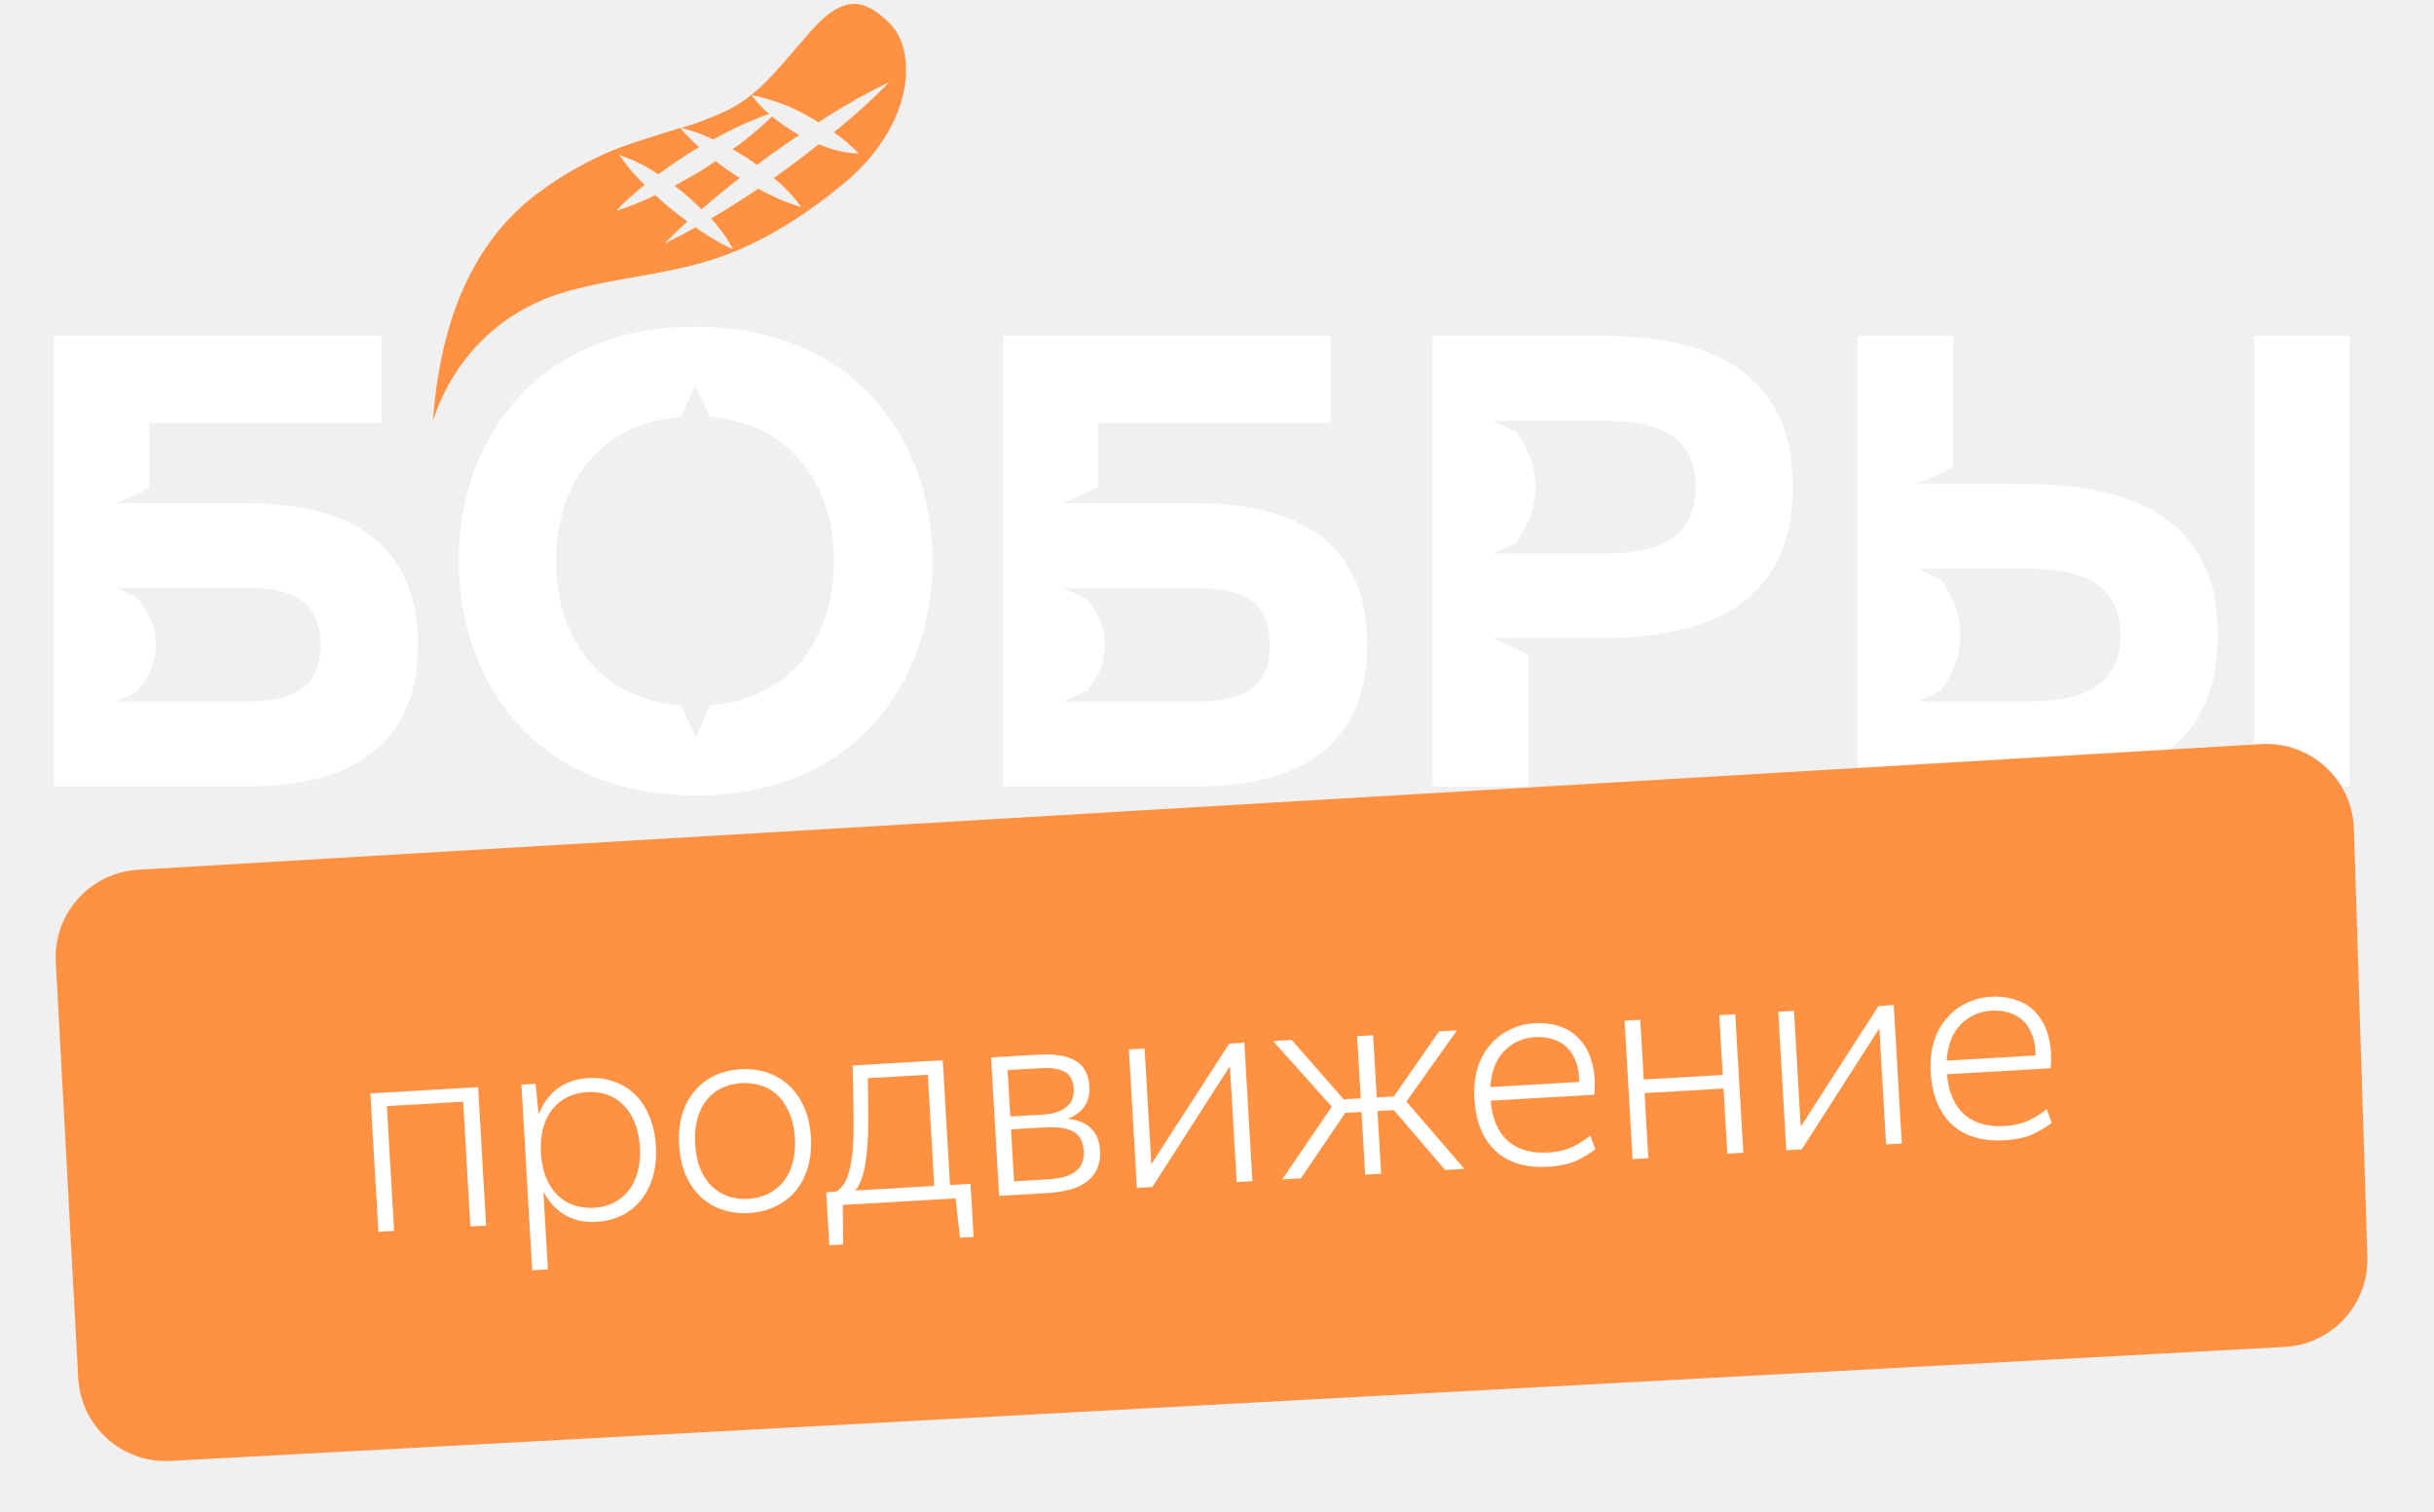
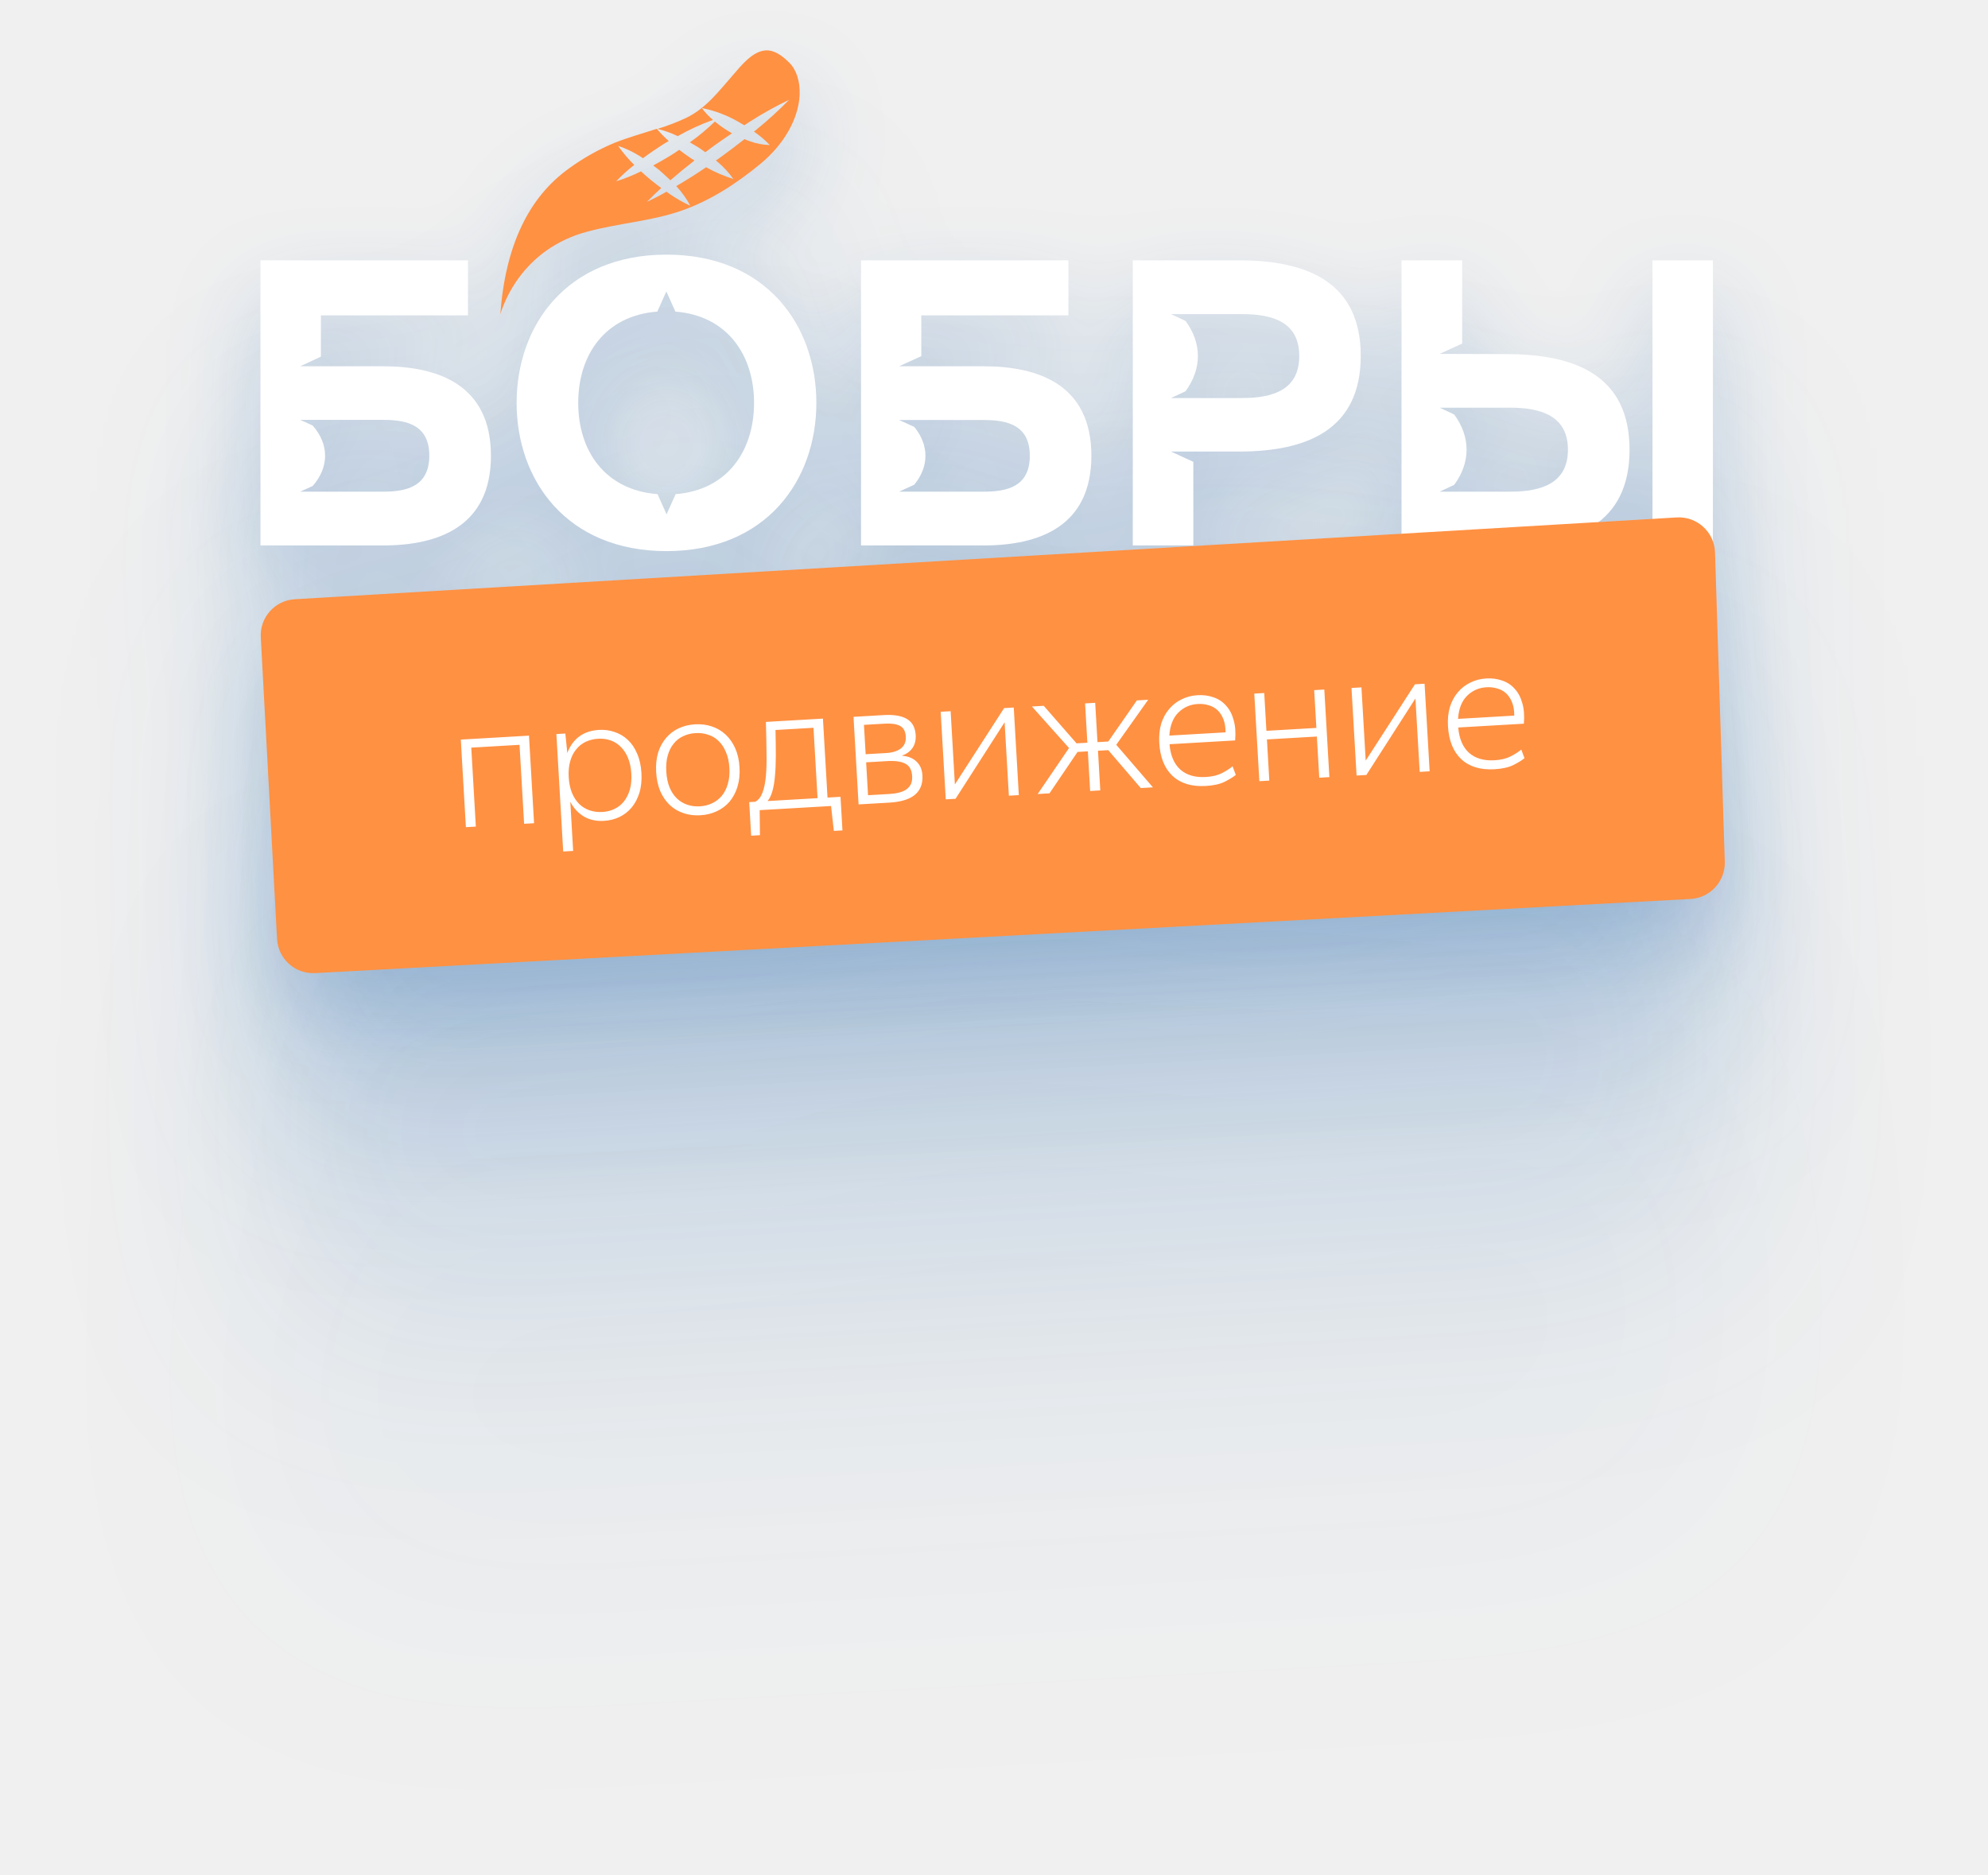
- <svg xmlns="http://www.w3.org/2000/svg" width="124" height="77" viewBox="0 0 124 77" fill="none">
-   <path d="M38.041 8.036C38.219 8.154 38.393 8.282 38.568 8.403L39.286 7.865C39.758 7.531 40.233 7.2 40.712 6.877C40.26 6.622 39.829 6.331 39.425 6.005L39.337 5.926C38.709 6.538 38.034 7.1 37.32 7.607C37.566 7.747 37.804 7.89 38.041 8.036Z" fill="#FF9143" />
-   <path d="M45.339 1.204C44.647 0.502 44.031 0.177 43.466 0.198C42.377 0.241 41.457 1.414 40.799 2.174C39.638 3.497 38.625 4.865 37.007 5.643C36.262 5.989 35.495 6.282 34.71 6.521C35.273 6.658 35.82 6.854 36.343 7.105C37.251 6.589 38.202 6.152 39.184 5.801C38.846 5.52 38.543 5.198 38.282 4.843C39.316 5.048 40.311 5.423 41.226 5.953L41.701 6.233C41.872 6.123 42.04 6.008 42.215 5.898C43.21 5.264 44.243 4.69 45.306 4.181C44.476 5.033 43.598 5.835 42.675 6.582L42.473 6.74L42.533 6.78C42.975 7.084 43.383 7.435 43.751 7.826C43.209 7.808 42.672 7.706 42.161 7.522C42.01 7.473 41.86 7.409 41.716 7.348C41.114 7.822 40.503 8.286 39.882 8.738C39.728 8.85 39.581 8.956 39.413 9.066C39.449 9.096 39.491 9.124 39.527 9.157C40.016 9.566 40.452 10.037 40.823 10.559C40.061 10.318 39.326 10.001 38.628 9.61C37.843 10.145 37.04 10.653 36.222 11.13C36.667 11.606 37.048 12.138 37.356 12.714C36.774 12.443 36.216 12.124 35.687 11.759C35.6 11.701 35.519 11.638 35.434 11.58C34.917 11.884 34.394 12.142 33.856 12.404C34.232 12.015 34.62 11.644 35.014 11.282C34.731 11.072 34.454 10.859 34.178 10.637C33.901 10.416 33.645 10.178 33.384 9.941C32.74 10.26 32.072 10.527 31.387 10.741C31.838 10.266 32.324 9.826 32.84 9.425C32.361 8.954 31.927 8.44 31.541 7.889C32.153 8.095 32.739 8.373 33.288 8.716C33.375 8.768 33.453 8.829 33.54 8.883C34.087 8.476 34.65 8.096 35.221 7.731L35.618 7.5C35.274 7.196 34.953 6.867 34.656 6.515C33.51 6.886 32.346 7.211 31.237 7.649C29.961 8.182 28.751 8.861 27.629 9.674C24.319 12.023 22.461 15.944 22.054 21.439C22.388 20.4 22.884 19.423 23.524 18.544C24.139 17.7 24.882 16.959 25.726 16.35C26.728 15.639 27.848 15.116 29.033 14.805C31.559 14.112 34.22 13.963 36.688 13.094C39.007 12.276 41.09 10.911 42.985 9.352C44.879 7.792 46.06 5.743 46.157 3.798C46.202 2.724 45.91 1.773 45.339 1.204Z" fill="#FF9143" />
-   <path d="M34.359 9.468C34.521 9.589 34.687 9.711 34.843 9.835C35.144 10.1 35.444 10.373 35.745 10.659C36.38 10.11 37.028 9.579 37.687 9.066L37.465 8.929C37.122 8.701 36.785 8.458 36.455 8.209C36.229 8.361 36.007 8.513 35.778 8.656C35.311 8.94 34.838 9.21 34.359 9.468Z" fill="#FF9143" />
-   <path d="M12.599 25.637L5.936 25.637L7.602 24.865L7.602 21.54L19.446 21.54L19.446 17.107L2.734 17.107L2.734 40.068L12.599 40.068C17.073 40.068 21.295 38.548 21.295 32.848C21.295 27.148 17.073 25.637 12.599 25.637ZM12.629 35.736L5.936 35.736L6.943 35.277C8.272 33.757 8.272 31.933 6.943 30.413L5.942 29.954L12.629 29.954C14.542 29.954 16.331 30.377 16.331 32.836C16.331 35.295 14.542 35.736 12.629 35.736Z" fill="white" />
-   <path d="M35.436 16.648C27.393 16.648 23.367 22.36 23.367 28.586C23.367 34.812 27.393 40.524 35.436 40.524C43.479 40.524 47.505 34.812 47.505 28.586C47.505 22.36 43.482 16.648 35.436 16.648ZM36.173 35.937L35.442 37.563L34.714 35.937C30.451 35.606 28.328 32.423 28.328 28.586C28.328 24.75 30.451 21.57 34.696 21.236L35.424 19.612L36.155 21.236C40.364 21.57 42.487 24.771 42.487 28.586C42.487 32.402 40.382 35.606 36.173 35.937Z" fill="white" />
-   <path d="M60.954 25.638L54.168 25.638L55.954 24.823L55.954 21.54L67.801 21.54L67.801 17.107L51.101 17.107L51.101 40.068L60.954 40.068C65.434 40.068 69.65 38.548 69.65 32.848C69.65 27.148 65.434 25.638 60.954 25.638ZM60.99 35.736L54.168 35.736L55.386 35.177C56.589 33.715 56.589 31.982 55.386 30.52L54.168 29.966L60.99 29.966C62.909 29.966 64.692 30.389 64.692 32.848C64.692 35.308 62.909 35.736 60.99 35.736Z" fill="white" />
-   <path d="M81.55 17.107L72.984 17.107L72.984 40.068L77.858 40.068L77.858 33.335L76.054 32.508L81.541 32.508C87.032 32.508 91.34 30.736 91.34 24.805C91.34 18.874 87.041 17.107 81.55 17.107ZM81.776 28.197L76.063 28.197L77.23 27.653C78.558 25.829 78.558 23.792 77.23 21.983L76.063 21.439L81.776 21.439C84.284 21.439 86.388 22.096 86.388 24.814C86.388 27.532 84.284 28.197 81.776 28.197Z" fill="white" />
-   <path d="M103.191 24.659L97.704 24.64L99.508 23.811L99.508 17.107L94.624 17.107L94.624 40.068L103.191 40.068C108.672 40.068 112.987 38.296 112.987 32.359C112.987 26.422 108.672 24.683 103.191 24.659ZM103.413 35.736L97.701 35.736L98.867 35.189C100.196 33.383 100.196 31.337 98.867 29.523L97.701 28.976L103.413 28.976C105.915 28.976 108.026 29.672 108.026 32.359C108.026 35.046 105.915 35.736 103.413 35.736Z" fill="white" />
-   <path d="M119.7 17.107L114.835 17.107L114.835 40.065L119.7 40.065L119.7 17.107Z" fill="white" />
-   <path d="M2.842 49.005C2.71 46.553 4.584 44.454 7.036 44.309L115.194 37.907C117.703 37.758 119.84 39.71 119.919 42.222L120.606 64.023C120.683 66.448 118.808 68.49 116.385 68.621L8.683 74.428C6.221 74.56 4.118 72.672 3.985 70.211L2.842 49.005Z" fill="#FF9143" />
-   <path d="M23.595 56.124L19.709 56.349L20.077 62.709L19.276 62.755L18.867 55.703L24.357 55.385L24.765 62.437L23.964 62.484L23.595 56.124Z" fill="white" />
-   <path d="M30.268 61.532C30.63 61.511 30.957 61.428 31.249 61.284C31.549 61.14 31.801 60.939 32.005 60.681C32.216 60.415 32.375 60.096 32.481 59.727C32.586 59.348 32.625 58.919 32.597 58.438C32.569 57.958 32.481 57.541 32.334 57.186C32.185 56.822 31.991 56.524 31.75 56.292C31.518 56.051 31.244 55.876 30.929 55.767C30.623 55.658 30.288 55.614 29.926 55.635C29.564 55.656 29.227 55.739 28.918 55.884C28.617 56.029 28.361 56.234 28.149 56.501C27.937 56.759 27.778 57.077 27.673 57.456C27.567 57.825 27.528 58.25 27.556 58.731C27.584 59.211 27.672 59.633 27.82 59.997C27.968 60.352 28.162 60.65 28.404 60.89C28.644 61.122 28.922 61.292 29.238 61.401C29.562 61.509 29.905 61.553 30.268 61.532ZM30.391 62.248C29.784 62.283 29.25 62.168 28.79 61.904C28.328 61.631 27.96 61.234 27.684 60.714L27.913 64.668L27.112 64.715L26.564 55.257L27.284 55.215L27.442 56.76L27.443 56.787C27.647 56.23 27.962 55.789 28.389 55.465C28.825 55.139 29.36 54.958 29.994 54.922C30.438 54.896 30.859 54.953 31.258 55.094C31.656 55.225 32.01 55.436 32.317 55.728C32.624 56.01 32.873 56.377 33.063 56.83C33.261 57.273 33.378 57.793 33.413 58.391C33.447 58.989 33.392 59.524 33.246 59.996C33.101 60.459 32.892 60.853 32.62 61.178C32.347 61.502 32.017 61.758 31.628 61.944C31.247 62.121 30.835 62.222 30.391 62.248Z" fill="white" />
-   <path d="M38.154 61.798C37.674 61.825 37.225 61.77 36.808 61.63C36.391 61.491 36.024 61.276 35.707 60.985C35.39 60.685 35.132 60.314 34.933 59.871C34.743 59.418 34.632 58.902 34.598 58.322C34.565 57.742 34.616 57.221 34.753 56.759C34.899 56.296 35.112 55.902 35.394 55.577C35.674 55.242 36.013 54.982 36.412 54.795C36.81 54.608 37.249 54.501 37.729 54.473C38.209 54.445 38.658 54.501 39.075 54.641C39.501 54.779 39.873 54.999 40.19 55.298C40.507 55.589 40.765 55.956 40.963 56.399C41.161 56.842 41.278 57.353 41.311 57.933C41.345 58.513 41.289 59.039 41.144 59.511C40.998 59.974 40.784 60.373 40.504 60.707C40.223 61.032 39.879 61.288 39.471 61.476C39.073 61.663 38.634 61.77 38.154 61.798ZM38.112 61.077C38.474 61.056 38.806 60.974 39.106 60.829C39.416 60.684 39.677 60.482 39.89 60.224C40.102 59.967 40.261 59.653 40.367 59.283C40.481 58.904 40.524 58.47 40.496 57.98C40.467 57.491 40.375 57.069 40.218 56.715C40.069 56.351 39.875 56.053 39.634 55.822C39.393 55.581 39.111 55.411 38.787 55.312C38.471 55.203 38.133 55.159 37.77 55.18C37.408 55.201 37.076 55.284 36.776 55.428C36.474 55.564 36.218 55.765 36.006 56.032C35.794 56.29 35.635 56.608 35.53 56.987C35.424 57.356 35.385 57.786 35.413 58.275C35.442 58.764 35.53 59.191 35.679 59.555C35.826 59.91 36.021 60.203 36.261 60.435C36.502 60.666 36.78 60.836 37.095 60.945C37.411 61.054 37.75 61.098 38.112 61.077Z" fill="white" />
-   <path d="M47.267 54.752L44.209 54.929C44.226 55.692 44.234 56.382 44.234 57C44.233 57.609 44.21 58.151 44.165 58.627C44.128 59.093 44.06 59.496 43.962 59.838C43.872 60.171 43.743 60.442 43.573 60.652L47.595 60.419L47.267 54.752ZM48.682 61.051L42.934 61.384L42.955 63.401L42.248 63.442L42.092 60.738L42.581 60.709C42.836 60.567 43.027 60.329 43.153 59.994C43.288 59.65 43.38 59.213 43.432 58.683C43.482 58.144 43.5 57.506 43.484 56.771C43.478 56.035 43.462 55.204 43.435 54.279L48.028 54.013L48.397 60.372L49.443 60.311L49.6 63.016L48.907 63.056L48.682 61.051Z" fill="white" />
-   <path d="M51.332 54.516L51.469 56.881L53.14 56.784C53.63 56.756 54.018 56.633 54.305 56.416C54.592 56.191 54.724 55.874 54.7 55.466C54.675 55.032 54.517 54.741 54.227 54.594C53.937 54.447 53.533 54.389 53.017 54.419L51.332 54.516ZM51.507 57.533L51.66 60.183L53.4 60.082C53.681 60.066 53.933 60.028 54.157 59.97C54.39 59.911 54.585 59.827 54.742 59.718C54.908 59.599 55.031 59.456 55.112 59.287C55.193 59.11 55.226 58.895 55.211 58.641C55.183 58.152 55.005 57.821 54.677 57.649C54.348 57.468 53.867 57.396 53.233 57.433L51.507 57.533ZM50.49 53.87L52.936 53.728C53.742 53.681 54.362 53.786 54.795 54.043C55.228 54.3 55.462 54.731 55.497 55.338C55.521 55.755 55.433 56.106 55.231 56.39C55.038 56.665 54.754 56.868 54.38 56.998C54.891 57.041 55.287 57.2 55.566 57.475C55.855 57.749 56.013 58.117 56.039 58.579C56.061 58.951 56.011 59.272 55.891 59.542C55.779 59.803 55.605 60.022 55.37 60.2C55.135 60.377 54.847 60.512 54.507 60.604C54.176 60.696 53.802 60.754 53.386 60.778L50.899 60.922L50.49 53.87Z" fill="white" />
-   <path d="M57.51 53.463L58.312 53.416L58.654 59.314L62.619 53.167L63.394 53.122L63.803 60.174L63.001 60.221L62.658 54.31L58.707 60.47L57.919 60.516L57.51 53.463Z" fill="white" />
-   <path d="M69.362 56.648L68.533 56.696L66.272 60.031L65.321 60.086L67.847 56.381L64.858 53.037L65.809 52.982L68.452 56.005L69.322 55.955L69.138 52.789L69.954 52.742L70.137 55.908L71.007 55.857L73.31 52.547L74.221 52.494L71.649 56.12L74.602 59.548L73.624 59.605L71.006 56.553L70.177 56.601L70.362 59.794L69.547 59.841L69.362 56.648Z" fill="white" />
-   <path d="M78.217 52.835C77.591 52.871 77.064 53.106 76.635 53.54C76.214 53.965 75.977 54.578 75.924 55.381L80.449 55.119C80.452 54.71 80.395 54.359 80.279 54.066C80.161 53.763 80.001 53.518 79.8 53.33C79.598 53.142 79.358 53.01 79.081 52.935C78.813 52.851 78.525 52.817 78.217 52.835ZM81.275 58.548C81.058 58.724 80.755 58.91 80.366 59.105C79.986 59.291 79.484 59.402 78.858 59.438C77.726 59.504 76.833 59.233 76.18 58.625C75.536 58.017 75.18 57.133 75.113 55.974C75.079 55.403 75.131 54.886 75.268 54.424C75.414 53.961 75.628 53.567 75.909 53.242C76.189 52.907 76.524 52.647 76.913 52.461C77.302 52.266 77.727 52.155 78.189 52.128C78.66 52.1 79.091 52.157 79.481 52.298C79.879 52.43 80.215 52.651 80.487 52.963C80.768 53.264 80.973 53.653 81.1 54.127C81.236 54.592 81.277 55.139 81.223 55.77L75.937 56.076C76.017 56.989 76.311 57.672 76.819 58.125C77.326 58.568 78.006 58.765 78.857 58.715C79.374 58.685 79.804 58.583 80.149 58.409C80.493 58.234 80.782 58.049 81.016 57.854L81.275 58.548Z" fill="white" />
-   <path d="M87.804 55.456L83.782 55.689L83.974 59.005L83.172 59.052L82.763 51.999L83.565 51.953L83.742 54.996L87.764 54.763L87.588 51.719L88.403 51.672L88.812 58.725L87.996 58.772L87.804 55.456Z" fill="white" />
-   <path d="M90.593 51.545L91.395 51.499L91.737 57.396L95.702 51.249L96.477 51.204L96.886 58.257L96.084 58.303L95.741 52.392L91.79 58.552L91.002 58.598L90.593 51.545Z" fill="white" />
-   <path d="M101.466 51.487C100.841 51.524 100.314 51.759 99.885 52.193C99.464 52.617 99.227 53.231 99.173 54.034L103.698 53.771C103.702 53.362 103.645 53.011 103.528 52.718C103.411 52.416 103.251 52.17 103.049 51.982C102.847 51.794 102.608 51.662 102.331 51.587C102.063 51.503 101.774 51.47 101.466 51.487ZM104.524 57.2C104.307 57.377 104.004 57.562 103.616 57.758C103.236 57.943 102.733 58.054 102.108 58.09C100.976 58.156 100.083 57.885 99.43 57.278C98.785 56.669 98.43 55.786 98.362 54.626C98.329 54.055 98.381 53.539 98.518 53.076C98.664 52.614 98.877 52.219 99.158 51.894C99.439 51.56 99.774 51.299 100.163 51.113C100.552 50.918 100.977 50.807 101.439 50.78C101.91 50.753 102.34 50.81 102.73 50.951C103.129 51.082 103.464 51.303 103.737 51.615C104.018 51.917 104.222 52.305 104.35 52.779C104.486 53.244 104.527 53.792 104.472 54.422L99.186 54.728C99.266 55.642 99.561 56.325 100.069 56.777C100.576 57.22 101.256 57.417 102.107 57.368C102.623 57.338 103.054 57.236 103.398 57.061C103.743 56.887 104.032 56.702 104.266 56.506L104.524 57.2Z" fill="white" />
+ <svg xmlns="http://www.w3.org/2000/svg" width="245" height="231" viewBox="0 0 245 231" fill="none">
+   <g filter="url(#filter0_dddd_207_135)">
+     <path d="M86.124 18.2C86.395 18.382 86.662 18.577 86.929 18.763L88.029 17.94C88.751 17.428 89.478 16.921 90.21 16.428C89.519 16.037 88.86 15.591 88.241 15.092L88.107 14.971C87.145 15.908 86.113 16.769 85.019 17.544C85.397 17.758 85.76 17.977 86.124 18.2Z" fill="#FF9143" />
+     <path d="M97.294 7.747C96.236 6.673 95.293 6.175 94.428 6.207C92.762 6.272 91.354 8.068 90.346 9.231C88.57 11.255 87.019 13.349 84.544 14.54C83.404 15.069 82.229 15.518 81.028 15.884C81.889 16.093 82.727 16.393 83.527 16.777C84.917 15.987 86.372 15.319 87.875 14.781C87.358 14.351 86.895 13.859 86.495 13.316C88.078 13.629 89.6 14.203 91 15.014L91.727 15.442C91.989 15.275 92.247 15.098 92.513 14.93C94.037 13.96 95.617 13.082 97.244 12.302C95.975 13.606 94.63 14.833 93.218 15.977L92.909 16.219L93.001 16.279C93.676 16.745 94.301 17.282 94.865 17.88C94.034 17.853 93.213 17.696 92.431 17.415C92.201 17.34 91.971 17.243 91.75 17.149C90.829 17.875 89.894 18.584 88.943 19.276C88.708 19.448 88.483 19.611 88.225 19.778C88.28 19.825 88.344 19.866 88.4 19.918C89.149 20.544 89.816 21.264 90.383 22.062C89.218 21.695 88.092 21.209 87.024 20.611C85.823 21.43 84.594 22.207 83.343 22.937C84.023 23.665 84.606 24.48 85.077 25.361C84.187 24.947 83.333 24.458 82.523 23.9C82.39 23.812 82.266 23.714 82.137 23.625C81.346 24.091 80.545 24.486 79.721 24.886C80.296 24.291 80.89 23.723 81.493 23.17C81.06 22.849 80.637 22.523 80.214 22.183C79.79 21.844 79.399 21.481 78.999 21.118C78.013 21.605 76.992 22.015 75.943 22.341C76.634 21.615 77.377 20.942 78.166 20.327C77.434 19.607 76.769 18.82 76.178 17.978C77.115 18.293 78.012 18.718 78.852 19.243C78.985 19.322 79.105 19.415 79.238 19.499C80.076 18.875 80.936 18.294 81.81 17.736L82.418 17.382C81.892 16.916 81.4 16.412 80.945 15.875C79.192 16.442 77.411 16.94 75.713 17.61C73.761 18.425 71.908 19.465 70.191 20.709C65.127 24.303 62.283 30.305 61.66 38.713C62.171 37.124 62.93 35.629 63.91 34.284C64.851 32.992 65.988 31.858 67.279 30.925C68.813 29.838 70.527 29.037 72.34 28.562C76.206 27.501 80.278 27.273 84.056 25.942C87.604 24.691 90.793 22.602 93.692 20.215C96.591 17.829 98.399 14.693 98.546 11.716C98.615 10.073 98.169 8.617 97.294 7.747Z" fill="#FF9143" />
+     <path d="M80.496 20.394C80.745 20.58 80.998 20.766 81.237 20.956C81.697 21.361 82.157 21.78 82.617 22.217C83.59 21.377 84.581 20.564 85.59 19.779L85.249 19.57C84.725 19.221 84.21 18.849 83.703 18.468C83.358 18.7 83.018 18.933 82.668 19.151C81.953 19.586 81.229 20 80.496 20.394Z" fill="#FF9143" />
+     <path d="M47.195 45.139L36.998 45.139L39.548 43.957L39.548 38.868L57.673 38.868L57.673 32.085L32.098 32.085L32.098 67.224L47.195 67.224C54.042 67.224 60.503 64.897 60.503 56.174C60.503 47.451 54.042 45.139 47.195 45.139ZM47.241 60.594L36.998 60.594L38.54 59.892C40.574 57.565 40.574 54.774 38.54 52.448L37.008 51.745L47.241 51.745C50.168 51.745 52.906 52.392 52.906 56.156C52.906 59.919 50.168 60.594 47.241 60.594Z" fill="white" />
+     <path d="M82.139 31.382C69.829 31.382 63.668 40.123 63.668 49.651C63.668 59.179 69.829 67.921 82.139 67.921C94.448 67.921 100.609 59.179 100.609 49.651C100.609 40.123 94.452 31.382 82.139 31.382ZM83.266 60.9L82.148 63.389L81.034 60.9C74.509 60.393 71.26 55.522 71.26 49.651C71.26 43.78 74.509 38.914 81.007 38.402L82.12 35.918L83.238 38.402C89.68 38.914 92.929 43.812 92.929 49.651C92.929 55.49 89.708 60.393 83.266 60.9Z" fill="white" />
+     <path d="M121.193 45.139L110.807 45.139L113.54 43.892L113.54 38.868L131.67 38.868L131.67 32.085L106.113 32.085L106.113 67.224L121.193 67.224C128.049 67.224 134.5 64.897 134.5 56.174C134.5 47.451 128.049 45.139 121.193 45.139ZM121.248 60.594L110.807 60.594L112.67 59.738C114.511 57.5 114.511 54.848 112.67 52.611L110.807 51.764L121.248 51.764C124.184 51.764 126.912 52.411 126.912 56.174C126.912 59.938 124.184 60.594 121.248 60.594Z" fill="white" />
+     <path d="M152.715 32.085L139.605 32.085L139.605 67.224L147.065 67.224L147.065 56.919L144.304 55.653L152.701 55.653C161.104 55.653 167.698 52.941 167.698 43.864C167.698 34.788 161.118 32.085 152.715 32.085ZM153.06 49.056L144.317 49.056L146.103 48.224C148.137 45.432 148.137 42.315 146.103 39.547L144.317 38.714L153.06 38.714C156.898 38.714 160.119 39.719 160.119 43.878C160.119 48.038 156.898 49.056 153.06 49.056Z" fill="white" />
+     <path d="M185.832 43.641L177.435 43.613L180.196 42.343L180.196 32.085L172.723 32.085L172.723 67.224L185.832 67.224C194.221 67.224 200.824 64.511 200.824 55.425C200.824 46.339 194.221 43.678 185.832 43.641ZM186.173 60.594L177.43 60.594L179.215 59.757C181.249 56.993 181.249 53.862 179.215 51.085L177.43 50.247L186.173 50.247C190.001 50.247 193.232 51.313 193.232 55.425C193.232 59.538 190.001 60.594 186.173 60.594Z" fill="white" />
+     <path d="M211.098 32.085L203.652 32.085L203.652 67.219L211.098 67.219L211.098 32.085Z" fill="white" />
+     <path d="M32.138 78.548C32.005 76.095 33.879 73.997 36.331 73.852L206.634 63.771C209.143 63.622 211.28 65.574 211.36 68.086L212.561 106.196C212.637 108.621 210.762 110.663 208.34 110.794L38.839 119.932C36.377 120.065 34.274 118.177 34.142 115.715L32.138 78.548Z" fill="#FF9143" />
+     <path d="M64.026 91.796L58.079 92.141L58.643 101.873L57.416 101.944L56.79 91.151L65.192 90.664L65.817 101.457L64.591 101.528L64.026 91.796ZM74.238 100.072C74.793 100.04 75.293 99.913 75.739 99.693C76.199 99.471 76.585 99.164 76.896 98.77C77.22 98.362 77.463 97.875 77.625 97.309C77.786 96.73 77.846 96.072 77.803 95.337C77.76 94.603 77.626 93.964 77.4 93.42C77.173 92.863 76.875 92.407 76.507 92.053C76.151 91.684 75.733 91.416 75.25 91.25C74.781 91.082 74.269 91.014 73.715 91.046C73.16 91.079 72.646 91.206 72.172 91.428C71.712 91.65 71.32 91.964 70.996 92.373C70.671 92.767 70.428 93.254 70.267 93.834C70.105 94.4 70.045 95.05 70.088 95.785C70.13 96.519 70.265 97.165 70.492 97.723C70.718 98.266 71.016 98.722 71.385 99.09C71.753 99.444 72.179 99.704 72.661 99.871C73.158 100.037 73.683 100.104 74.238 100.072ZM74.427 101.167C73.498 101.221 72.681 101.046 71.976 100.641C71.27 100.223 70.706 99.616 70.284 98.82L70.635 104.871L69.408 104.942L68.569 90.468L69.671 90.404L69.913 92.769L69.915 92.811C70.227 91.958 70.71 91.283 71.363 90.786C72.029 90.289 72.848 90.012 73.819 89.956C74.498 89.916 75.143 90.004 75.754 90.219C76.363 90.42 76.904 90.743 77.375 91.189C77.845 91.621 78.225 92.183 78.516 92.876C78.819 93.554 78.998 94.35 79.051 95.265C79.104 96.18 79.019 96.999 78.797 97.721C78.573 98.43 78.254 99.032 77.837 99.529C77.421 100.027 76.915 100.418 76.319 100.703C75.737 100.973 75.106 101.128 74.427 101.167ZM86.307 100.478C85.572 100.521 84.885 100.435 84.247 100.222C83.609 100.009 83.047 99.68 82.562 99.235C82.076 98.776 81.682 98.208 81.378 97.53C81.088 96.837 80.917 96.047 80.865 95.16C80.814 94.273 80.893 93.475 81.102 92.767C81.325 92.059 81.652 91.456 82.082 90.958C82.512 90.446 83.031 90.047 83.641 89.762C84.25 89.476 84.922 89.312 85.657 89.269C86.392 89.227 87.078 89.312 87.717 89.525C88.369 89.738 88.938 90.074 89.423 90.532C89.908 90.977 90.302 91.539 90.606 92.217C90.91 92.894 91.087 93.677 91.138 94.564C91.19 95.452 91.105 96.257 90.882 96.979C90.659 97.687 90.332 98.297 89.903 98.809C89.473 99.307 88.946 99.699 88.323 99.986C87.713 100.272 87.041 100.436 86.307 100.478ZM86.243 99.376C86.797 99.344 87.305 99.217 87.765 98.996C88.239 98.773 88.638 98.465 88.963 98.071C89.288 97.676 89.531 97.196 89.693 96.63C89.868 96.05 89.934 95.385 89.891 94.637C89.847 93.888 89.706 93.243 89.466 92.7C89.239 92.143 88.941 91.687 88.573 91.333C88.203 90.965 87.771 90.705 87.275 90.553C86.793 90.386 86.274 90.319 85.719 90.351C85.165 90.383 84.658 90.51 84.198 90.731C83.737 90.939 83.344 91.246 83.02 91.655C82.695 92.049 82.452 92.536 82.291 93.116C82.129 93.682 82.07 94.339 82.113 95.088C82.156 95.836 82.292 96.489 82.519 97.046C82.745 97.59 83.042 98.038 83.41 98.393C83.779 98.747 84.204 99.007 84.687 99.174C85.17 99.341 85.688 99.408 86.243 99.376ZM100.253 89.696L95.574 89.967C95.6 91.134 95.612 92.191 95.612 93.137C95.61 94.069 95.575 94.898 95.505 95.626C95.449 96.338 95.346 96.957 95.196 97.48C95.058 97.989 94.86 98.404 94.6 98.725L100.756 98.368L100.253 89.696ZM102.418 99.336L93.622 99.846L93.655 102.932L92.573 102.995L92.333 98.856L93.082 98.813C93.473 98.595 93.765 98.231 93.957 97.719C94.163 97.192 94.305 96.523 94.384 95.712C94.461 94.886 94.488 93.911 94.465 92.786C94.455 91.66 94.43 90.388 94.389 88.972L101.418 88.564L101.983 98.297L103.584 98.204L103.824 102.342L102.763 102.404L102.418 99.336ZM106.474 89.335L106.684 92.954L109.242 92.806C109.99 92.762 110.585 92.575 111.025 92.243C111.464 91.898 111.665 91.413 111.629 90.789C111.59 90.124 111.349 89.679 110.905 89.454C110.46 89.229 109.843 89.14 109.053 89.186L106.474 89.335ZM106.742 93.952L106.977 98.007L109.639 97.853C110.068 97.828 110.455 97.771 110.797 97.681C111.154 97.591 111.452 97.463 111.693 97.296C111.947 97.114 112.136 96.894 112.26 96.637C112.383 96.365 112.434 96.036 112.411 95.647C112.368 94.899 112.095 94.393 111.593 94.13C111.09 93.853 110.353 93.743 109.383 93.799L106.742 93.952ZM105.186 88.346L108.929 88.129C110.163 88.057 111.111 88.218 111.774 88.611C112.436 89.004 112.795 89.665 112.849 90.593C112.886 91.231 112.75 91.768 112.441 92.203C112.145 92.623 111.711 92.934 111.139 93.134C111.922 93.2 112.527 93.443 112.955 93.863C113.396 94.283 113.638 94.846 113.679 95.553C113.712 96.121 113.636 96.613 113.451 97.027C113.279 97.426 113.014 97.762 112.654 98.033C112.294 98.304 111.854 98.51 111.333 98.652C110.827 98.793 110.255 98.881 109.617 98.918L105.811 99.139L105.186 88.346ZM115.929 87.723L117.156 87.652L117.679 96.677L123.748 87.27L124.934 87.201L125.559 97.994L124.332 98.065L123.808 89.019L117.761 98.446L116.555 98.516L115.929 87.723ZM134.067 92.598L132.798 92.671L129.338 97.775L127.883 97.86L131.748 92.189L127.174 87.071L128.63 86.987L132.675 91.614L134.006 91.537L133.725 86.692L134.972 86.619L135.253 91.465L136.584 91.388L140.109 86.321L141.502 86.241L137.567 91.79L142.086 97.036L140.589 97.123L136.583 92.452L135.315 92.525L135.598 97.412L134.35 97.485L134.067 92.598ZM147.618 86.763C146.661 86.818 145.854 87.178 145.197 87.842C144.553 88.491 144.19 89.43 144.109 90.659L151.034 90.258C151.039 89.632 150.952 89.094 150.773 88.645C150.594 88.183 150.349 87.808 150.04 87.519C149.732 87.231 149.365 87.03 148.941 86.915C148.53 86.786 148.089 86.735 147.618 86.763ZM152.298 95.505C151.966 95.775 151.502 96.059 150.907 96.358C150.326 96.642 149.557 96.812 148.6 96.867C146.867 96.968 145.501 96.553 144.501 95.624C143.515 94.693 142.97 93.34 142.868 91.566C142.817 90.692 142.896 89.902 143.106 89.194C143.329 88.486 143.656 87.882 144.086 87.385C144.515 86.873 145.028 86.475 145.623 86.19C146.218 85.891 146.869 85.721 147.576 85.68C148.297 85.638 148.956 85.725 149.552 85.941C150.162 86.142 150.676 86.481 151.093 86.958C151.523 87.419 151.836 88.013 152.031 88.739C152.239 89.451 152.301 90.289 152.218 91.253L144.129 91.722C144.251 93.12 144.701 94.165 145.479 94.857C146.255 95.536 147.295 95.837 148.599 95.761C149.389 95.716 150.047 95.559 150.574 95.292C151.101 95.025 151.544 94.742 151.902 94.443L152.298 95.505ZM162.29 90.774L156.135 91.131L156.429 96.205L155.202 96.276L154.576 85.483L155.803 85.412L156.073 90.07L162.229 89.713L161.959 85.055L163.207 84.983L163.832 95.776L162.585 95.848L162.29 90.774ZM166.558 84.788L167.785 84.717L168.309 93.743L174.378 84.335L175.563 84.266L176.189 95.059L174.962 95.13L174.437 86.084L168.39 95.511L167.184 95.581L166.558 84.788ZM183.199 84.7C182.242 84.755 181.435 85.115 180.778 85.779C180.134 86.429 179.771 87.368 179.689 88.597L186.615 88.195C186.62 87.569 186.533 87.031 186.354 86.583C186.174 86.12 185.93 85.745 185.621 85.457C185.312 85.169 184.946 84.967 184.522 84.853C184.111 84.724 183.67 84.673 183.199 84.7ZM187.879 93.443C187.546 93.713 187.083 93.997 186.488 94.296C185.907 94.58 185.137 94.749 184.181 94.805C182.448 94.905 181.081 94.491 180.082 93.561C179.096 92.63 178.551 91.278 178.448 89.503C178.398 88.63 178.477 87.839 178.686 87.132C178.91 86.423 179.236 85.82 179.667 85.322C180.096 84.81 180.608 84.412 181.204 84.127C181.799 83.828 182.45 83.658 183.157 83.617C183.878 83.576 184.536 83.663 185.133 83.878C185.743 84.08 186.257 84.418 186.674 84.895C187.104 85.357 187.416 85.951 187.612 86.677C187.82 87.388 187.882 88.226 187.799 89.191L179.709 89.66C179.832 91.058 180.282 92.103 181.06 92.795C181.836 93.473 182.876 93.775 184.179 93.699C184.97 93.653 185.628 93.497 186.155 93.23C186.682 92.963 187.125 92.68 187.483 92.381L187.879 93.443Z" fill="white" />
+   </g>
+   <defs>
+     <filter id="filter0_dddd_207_135" x="0.098" y="0.206" width="244.466" height="230.733" filterUnits="userSpaceOnUse" color-interpolation-filters="sRGB">
+       <feFlood flood-opacity="0" result="BackgroundImageFix" />
+       <feColorMatrix in="SourceAlpha" type="matrix" values="0 0 0 0 0 0 0 0 0 0 0 0 0 0 0 0 0 0 127 0" result="hardAlpha" />
+       <feOffset dy="5" />
+       <feGaussianBlur stdDeviation="5.5" />
+       <feColorMatrix type="matrix" values="0 0 0 0 0.024 0 0 0 0 0.322 0 0 0 0 0.635 0 0 0 0.2 0" />
+       <feBlend mode="normal" in2="BackgroundImageFix" result="effect1_dropShadow_207_135" />
+       <feColorMatrix in="SourceAlpha" type="matrix" values="0 0 0 0 0 0 0 0 0 0 0 0 0 0 0 0 0 0 127 0" result="hardAlpha" />
+       <feOffset dy="20" />
+       <feGaussianBlur stdDeviation="10" />
+       <feColorMatrix type="matrix" values="0 0 0 0 0.024 0 0 0 0 0.322 0 0 0 0 0.635 0 0 0 0.17 0" />
+       <feBlend mode="normal" in2="effect1_dropShadow_207_135" result="effect2_dropShadow_207_135" />
+       <feColorMatrix in="SourceAlpha" type="matrix" values="0 0 0 0 0 0 0 0 0 0 0 0 0 0 0 0 0 0 127 0" result="hardAlpha" />
+       <feOffset dy="45" />
+       <feGaussianBlur stdDeviation="13.5" />
+       <feColorMatrix type="matrix" values="0 0 0 0 0.024 0 0 0 0 0.322 0 0 0 0 0.635 0 0 0 0.1 0" />
+       <feBlend mode="normal" in2="effect2_dropShadow_207_135" result="effect3_dropShadow_207_135" />
+       <feColorMatrix in="SourceAlpha" type="matrix" values="0 0 0 0 0 0 0 0 0 0 0 0 0 0 0 0 0 0 127 0" result="hardAlpha" />
+       <feOffset dy="79" />
+       <feGaussianBlur stdDeviation="16" />
+       <feColorMatrix type="matrix" values="0 0 0 0 0.024 0 0 0 0 0.322 0 0 0 0 0.635 0 0 0 0.03 0" />
+       <feBlend mode="normal" in2="effect3_dropShadow_207_135" result="effect4_dropShadow_207_135" />
+       <feBlend mode="normal" in="SourceGraphic" in2="effect4_dropShadow_207_135" result="shape" />
+     </filter>
+   </defs>
</svg>
